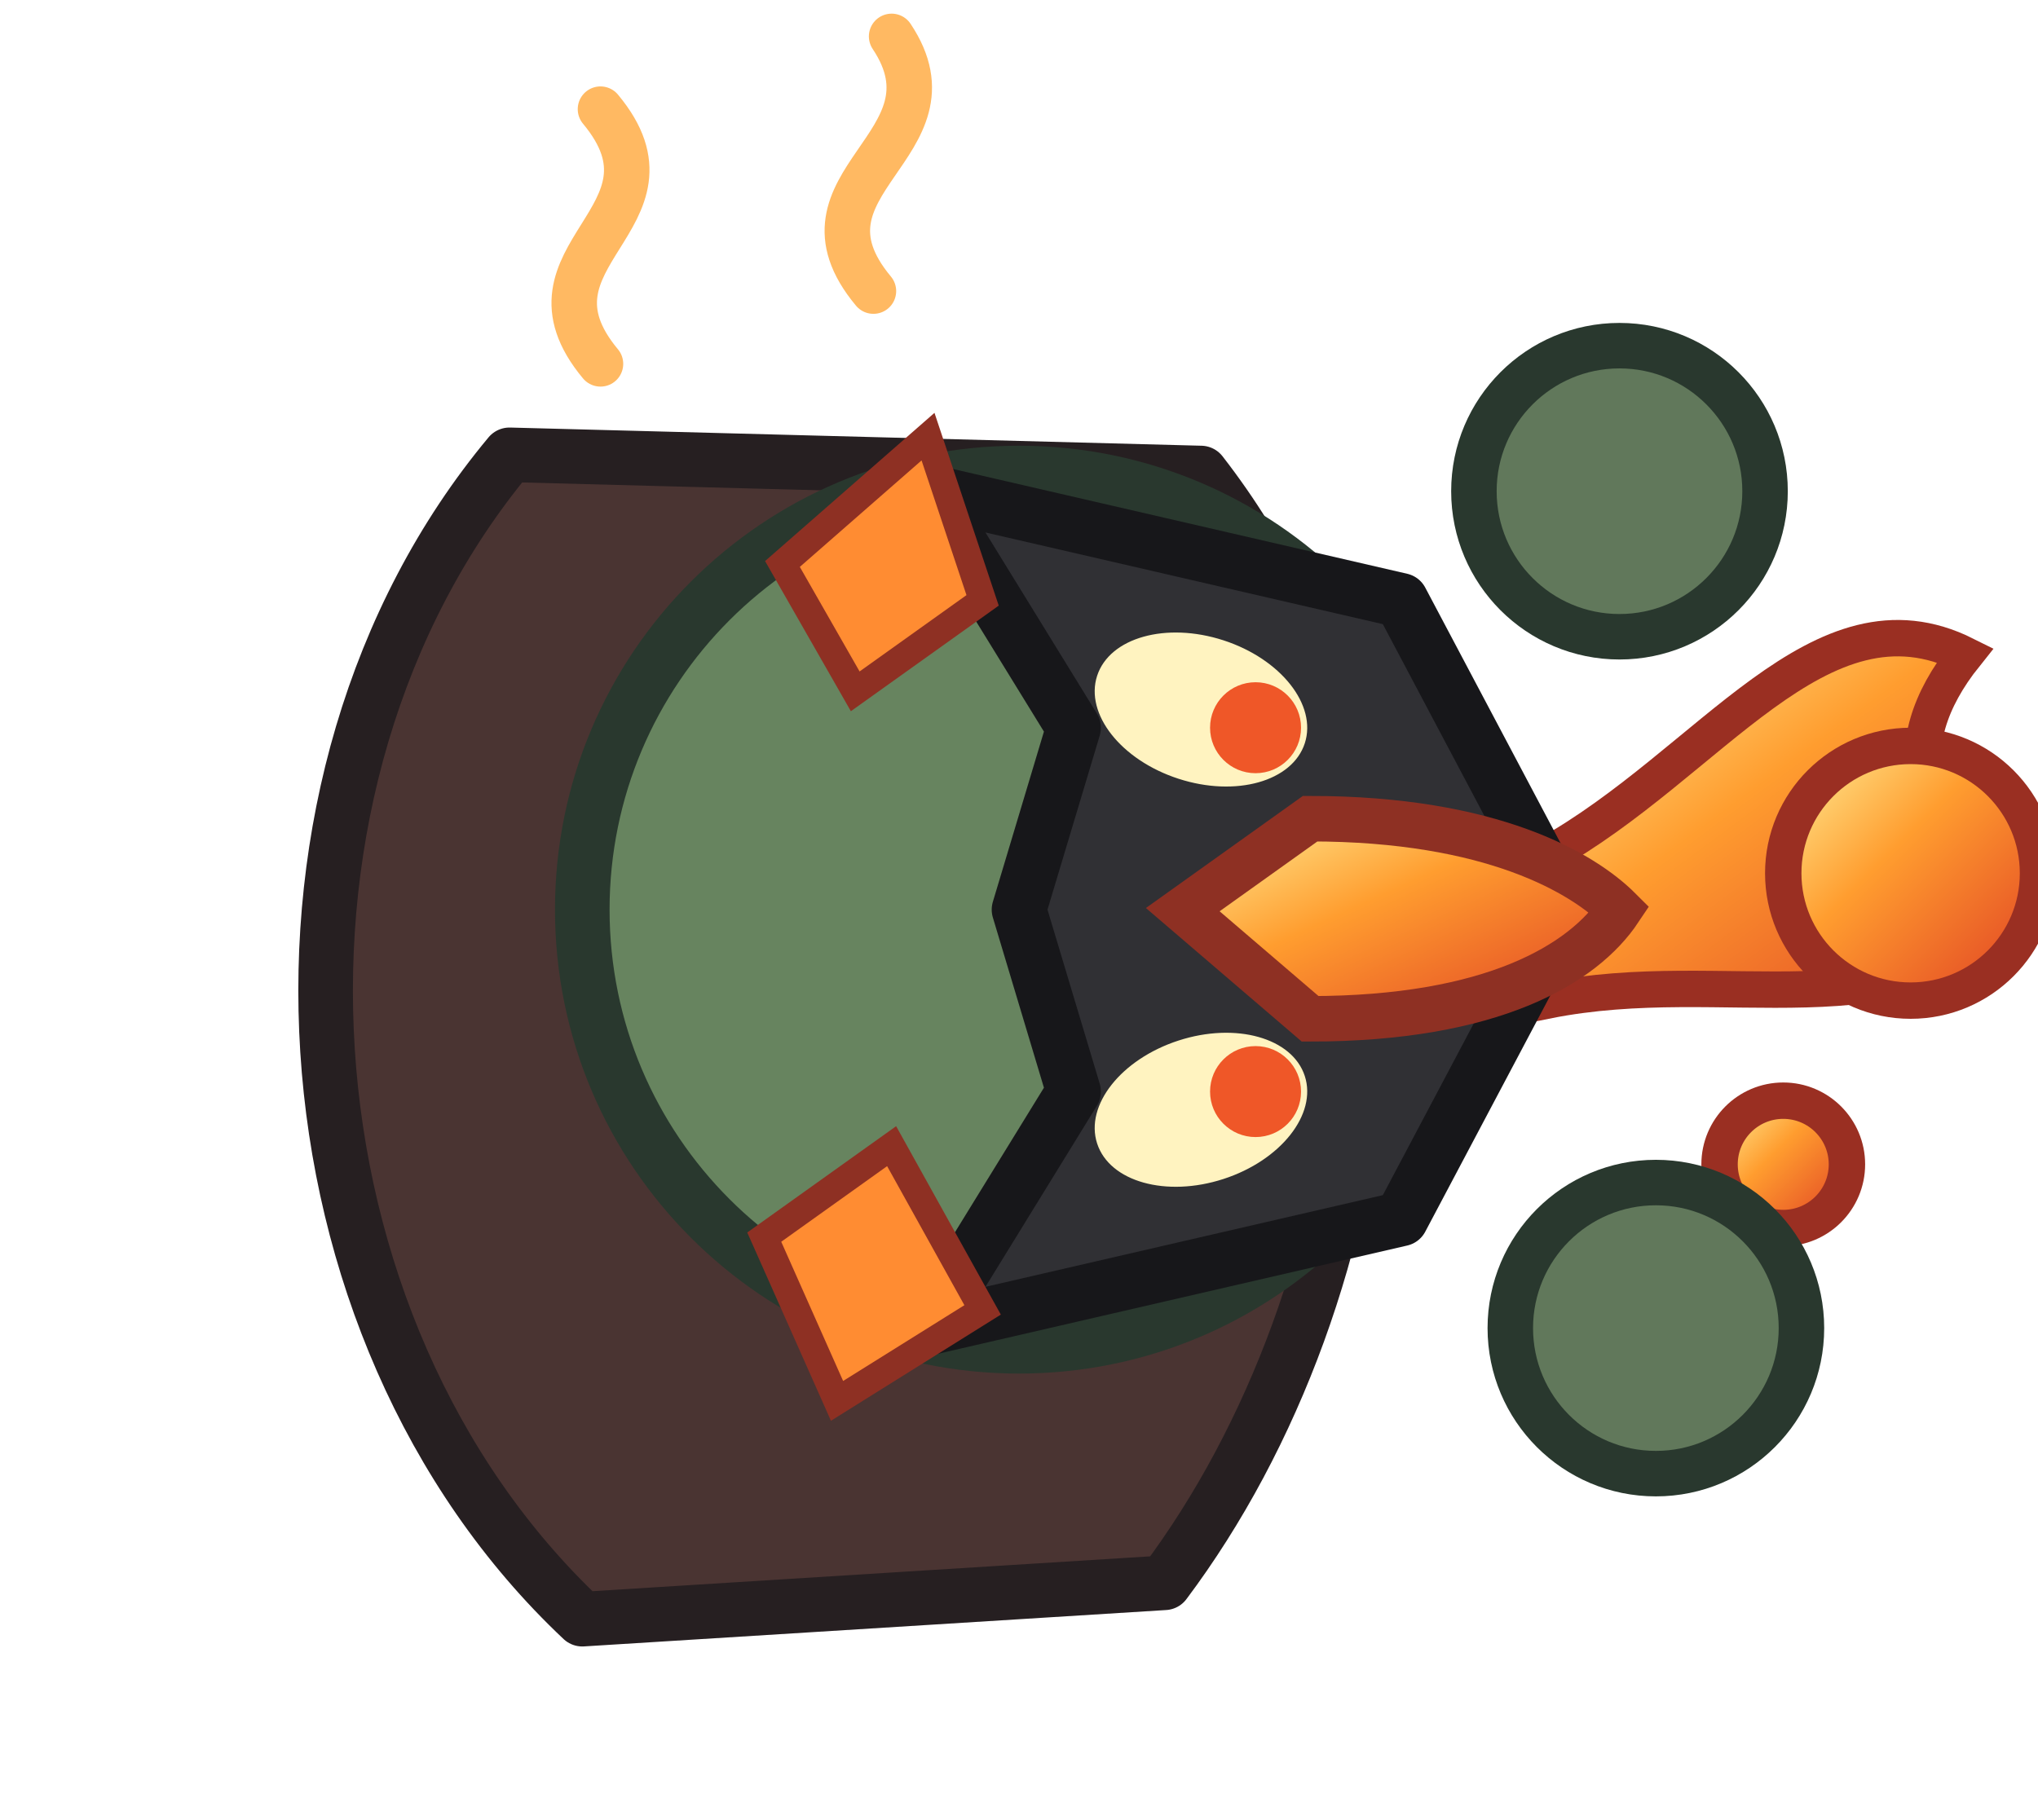
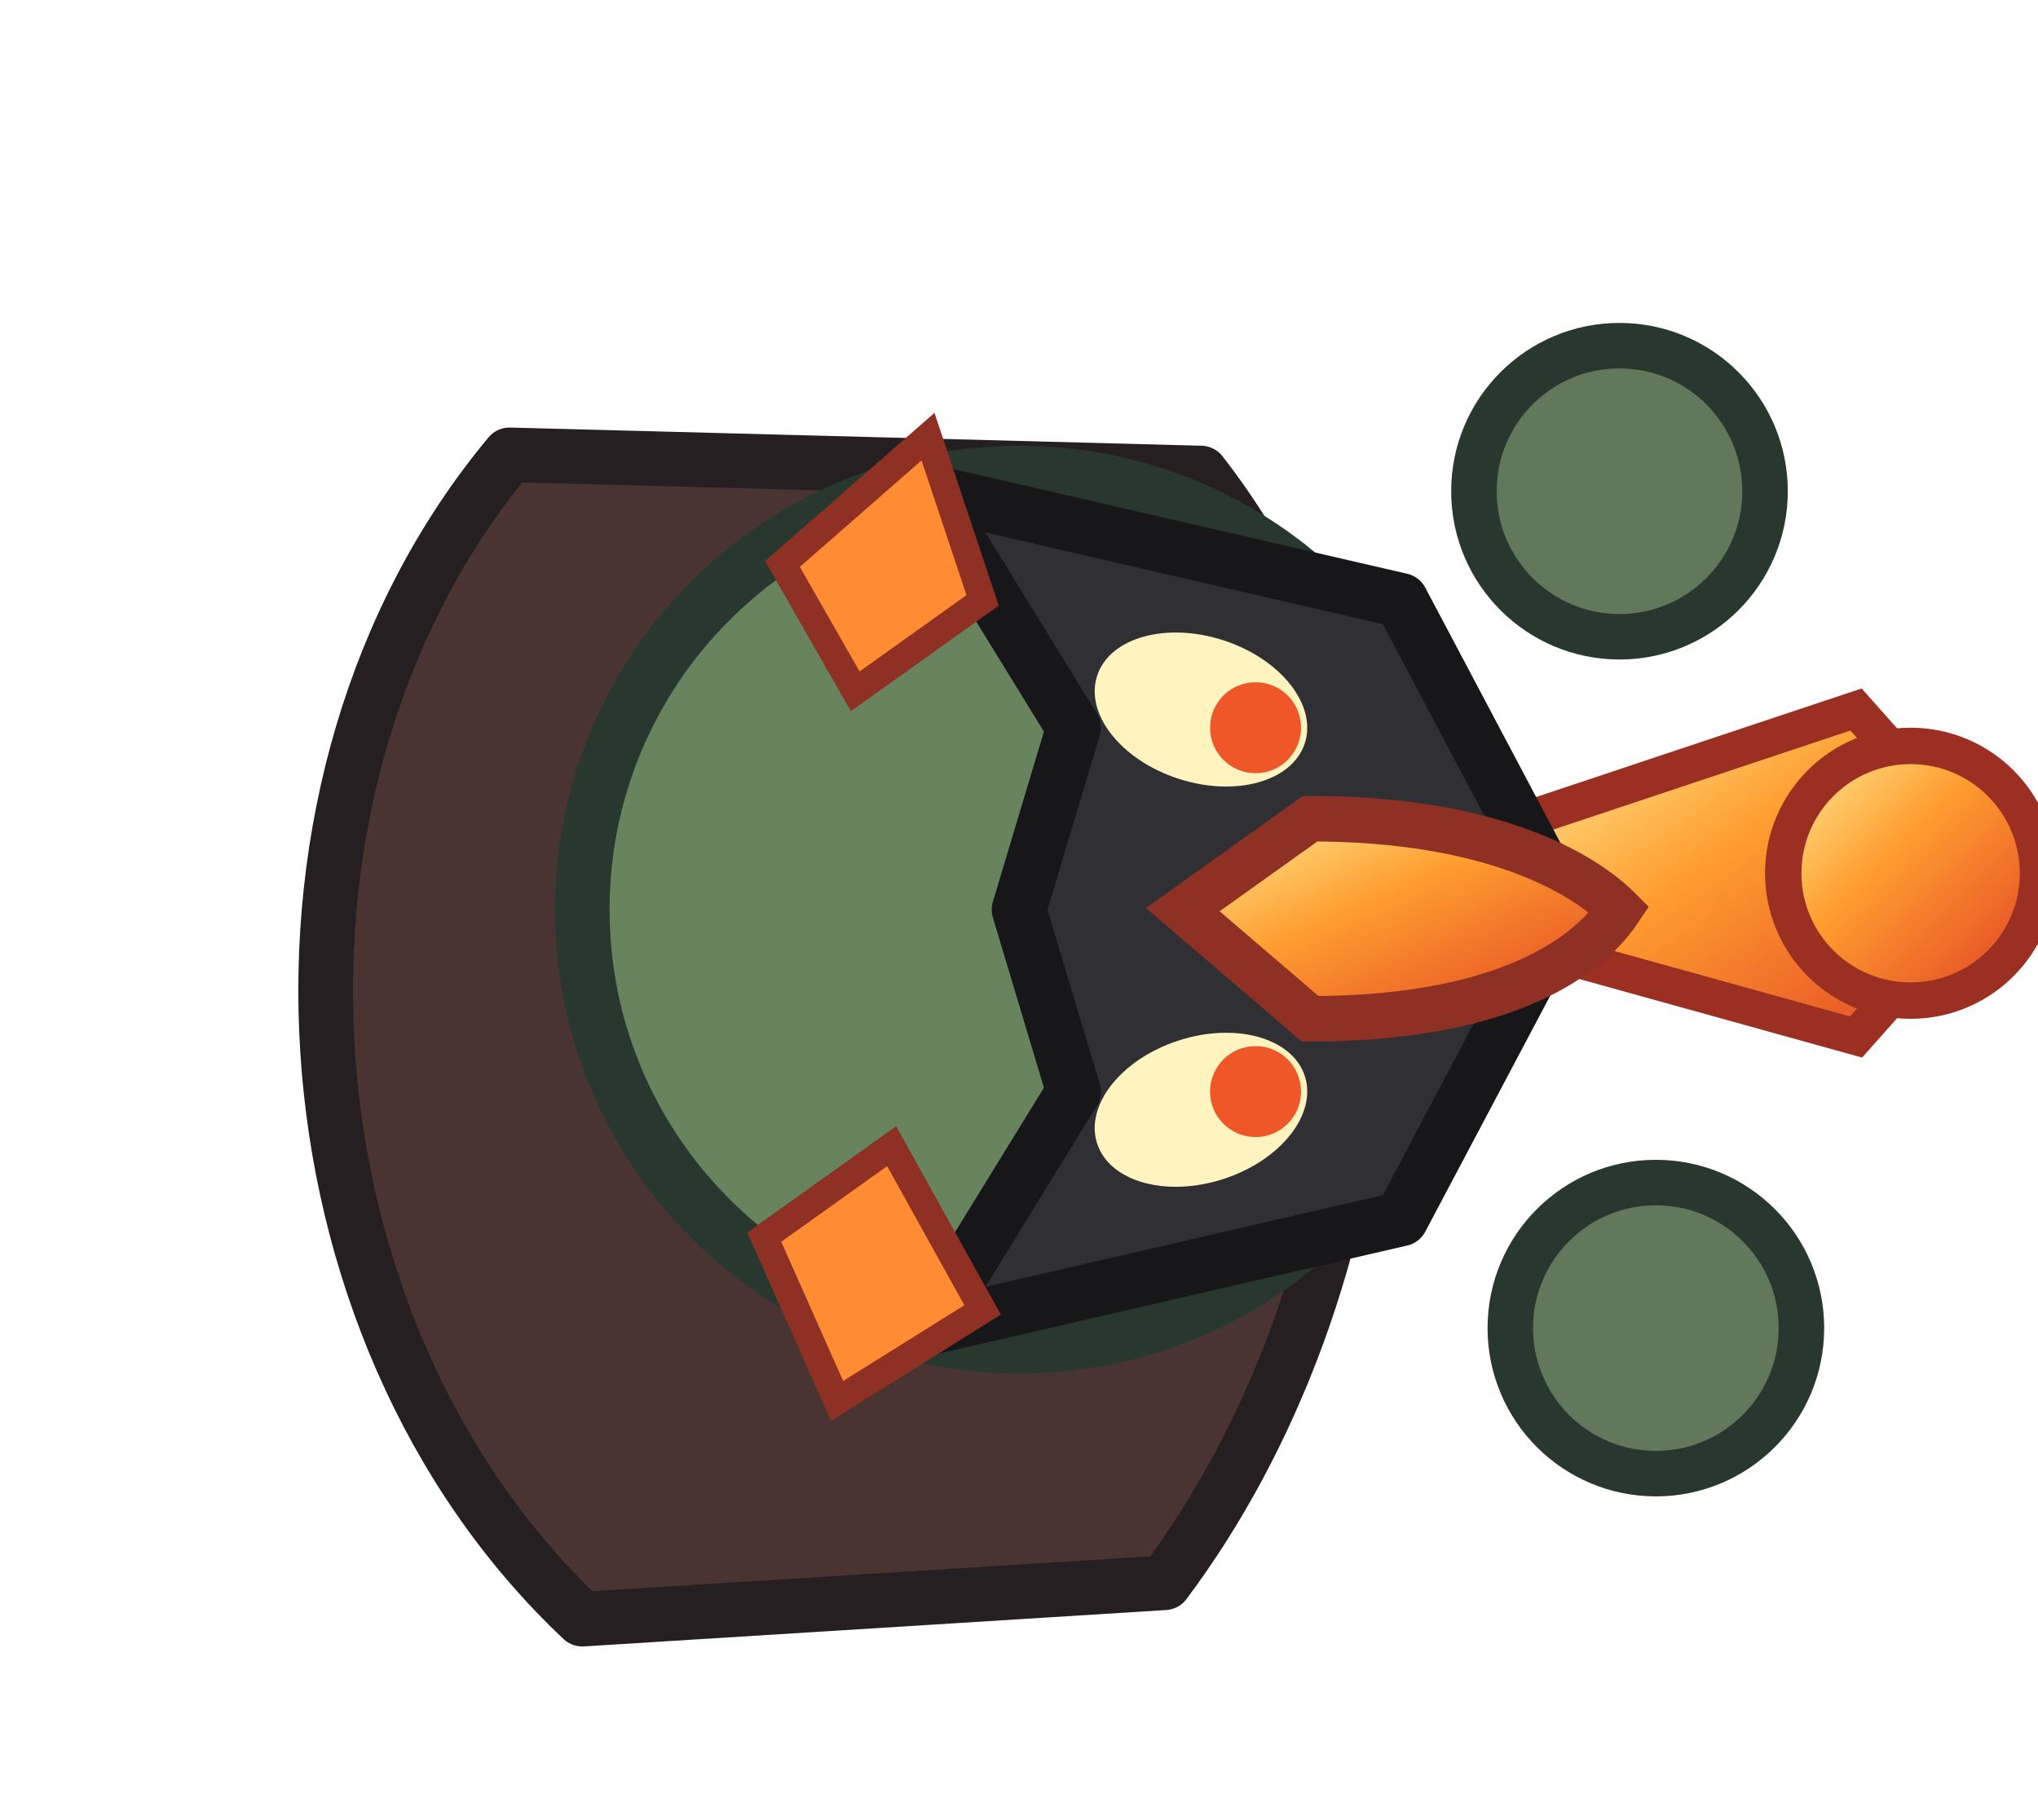
<svg xmlns="http://www.w3.org/2000/svg" viewBox="-56 -50 112 100" role="img" aria-labelledby="title description">
  <defs id="magma-spitter-definitions">
    <linearGradient id="magma-gradient" x1="0" y1="0" x2="1" y2="1">
      <stop offset="0" stop-color="#fff29c" />
      <stop offset=".42" stop-color="#ff9d2f" />
      <stop offset="1" stop-color="#df3d23" />
    </linearGradient>
  </defs>
  <g id="magma-spitter-zombie">
    <g id="magma-trail" fill="url(#magma-gradient)" stroke="#9a2f22" stroke-width="2">
-       <path id="magma-stream" d="M29-3c9-5 15-15 23-11-4 5-3 10 4 14-8 7-17 3-27 5Z" />
+       <path id="magma-stream" d="m28-5 18-6 8 9-8 9-18-5Z" />
      <circle id="magma-glob" cx="49" cy="-2" r="7" />
-       <circle id="magma-drop" cx="42" cy="14" r="3.5" />
    </g>
    <g id="hands" fill="#61785b" stroke="#29382e" stroke-width="2.5">
      <circle id="upper-hand" cx="33" cy="-23" r="8" />
      <circle id="lower-hand" cx="35" cy="23" r="8" />
    </g>
    <path id="mantle-cloak" d="M-28-25C-43-7-41 23-24 39L8 37c12-16 16-43 2-61Z" fill="#4a3432" stroke="#261f21" stroke-width="3" stroke-linejoin="round" />
    <circle id="body" r="24" fill="#67845f" stroke="#29382e" stroke-width="3" />
    <path id="obsidian-face-guard" d="M-5-23 21-17 30 0 21 17-5 23 3 10 0 0 3-10Z" fill="#303034" stroke="#17171a" stroke-width="3" stroke-linejoin="round" />
    <path id="furnace-mouth" d="M16-5c10 0 15 3 17 5-2 3-7 6-17 6l-7-6Z" fill="url(#magma-gradient)" stroke="#8e3023" stroke-width="2.5" />
    <g id="heat-vents" fill="#ff8c32" stroke="#8e3023" stroke-width="1.5">
      <path id="upper-vent" d="m-13-19 8-7 3 9-7 5Z" />
      <path id="lower-vent" d="m-14 18 7-5 5 9-8 5Z" />
    </g>
    <g id="eyes" fill="#fff3c0">
      <ellipse id="upper-eye" cx="10" cy="-11" rx="6" ry="4" transform="rotate(18 10 -11)" />
      <ellipse id="lower-eye" cx="10" cy="11" rx="6" ry="4" transform="rotate(-18 10 11)" />
    </g>
    <g id="pupils" fill="#ef5728">
      <circle id="upper-pupil" cx="13" cy="-10" r="2.5" />
      <circle id="lower-pupil" cx="13" cy="10" r="2.5" />
    </g>
-     <g id="rising-heat" fill="none" stroke="#ffad46" stroke-width="2.5" stroke-linecap="round" opacity=".85">
-       <path id="heat-line-one" d="M-23-30c-5-6 5-8 0-14" />
-       <path id="heat-line-two" d="M-8-34c-5-6 5-8 1-14" />
-     </g>
  </g>
</svg>
